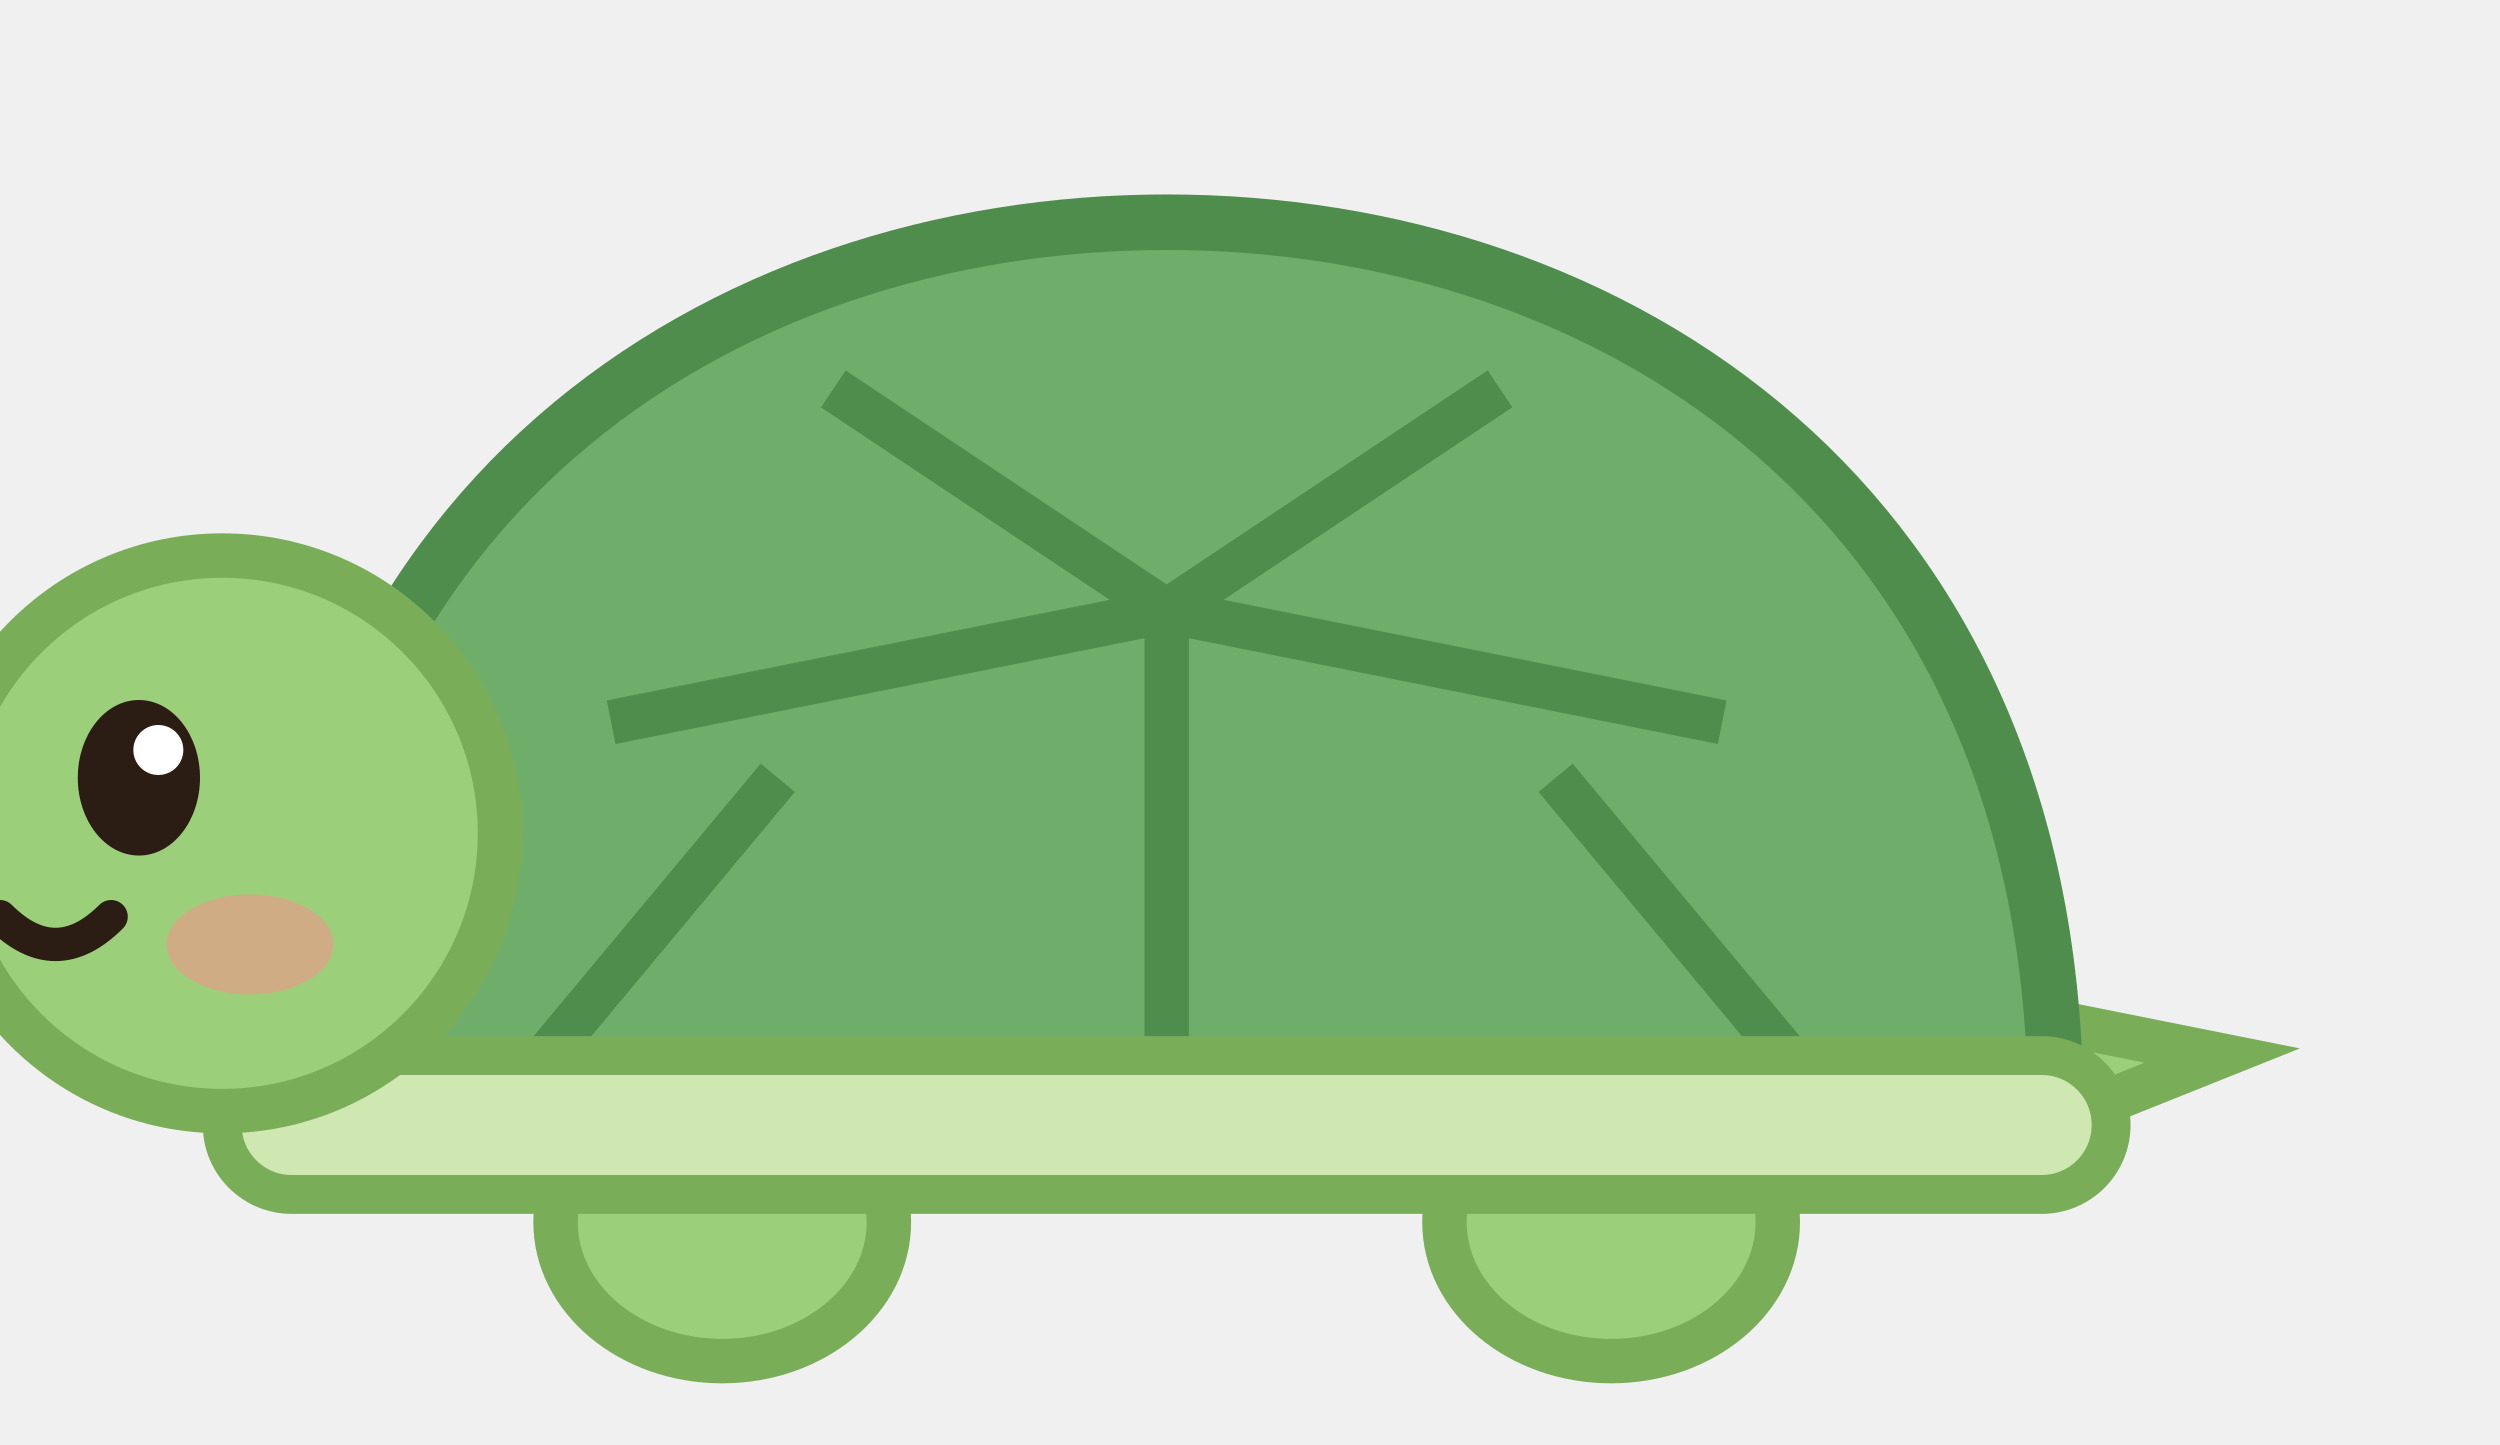
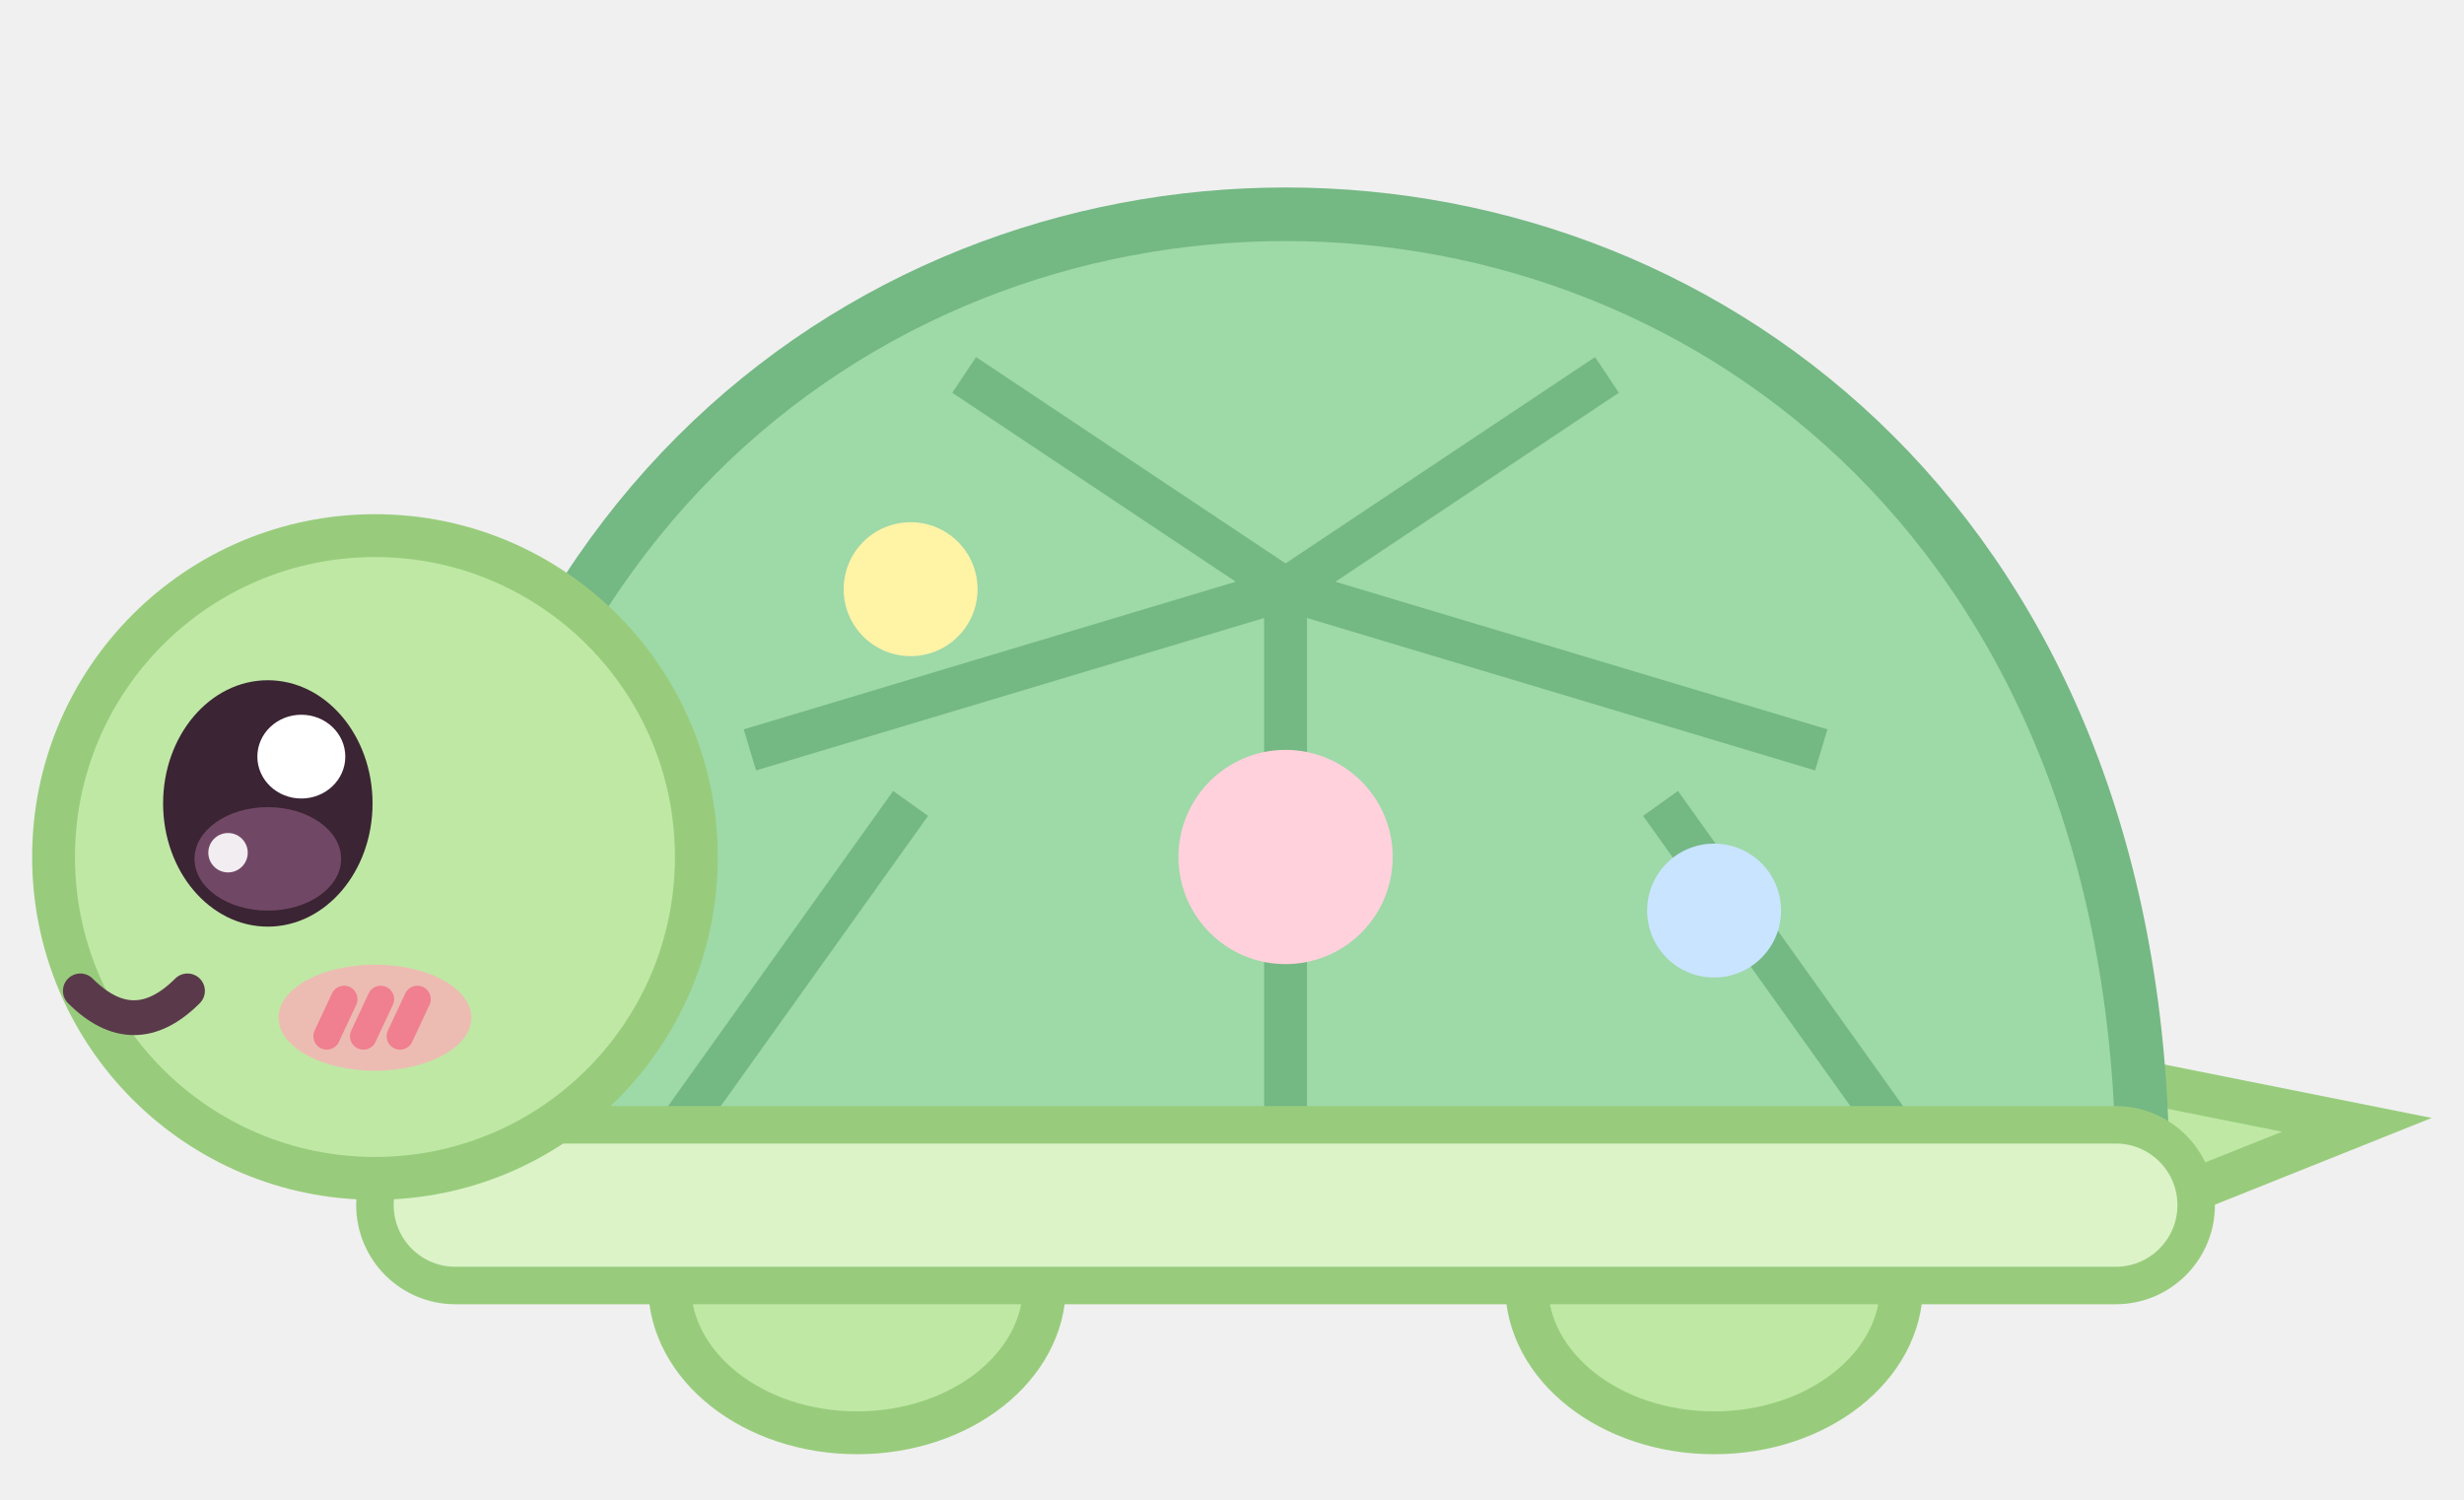
- <svg xmlns="http://www.w3.org/2000/svg" viewBox="0 0 90 52" role="img" aria-label="A little turtle">
-   <g fill="#9ccf7a" stroke="#79ad58" stroke-width="1.6">
-     <ellipse cx="26" cy="44" rx="6" ry="5" />
-     <ellipse cx="58" cy="44" rx="6" ry="5" />
-     <path d="M70 36 L80 38 L70 42 Z" />
+ <svg xmlns="http://www.w3.org/2000/svg" viewBox="-2 0 92 56" role="img" aria-label="A little turtle">
+   <g fill="#bfe8a5" stroke="#98cc7c" stroke-width="1.6">
+     <ellipse cx="30" cy="48" rx="7" ry="5.5">
+       <animate attributeName="cy" values="48;45;48" dur=".8s" repeatCount="indefinite" />
+     </ellipse>
+     <ellipse cx="62" cy="48" rx="7" ry="5.5">
+       <animate attributeName="cy" values="45;48;45" dur=".8s" repeatCount="indefinite" />
+     </ellipse>
+     <path d="M76 40 L86 42 L76 46 Z" />
  </g>
-   <path d="M10 40 C10 18 26 8 42 8 C58 8 74 18 74 40 Z" fill="#6fae6a" stroke="#4f8d4c" stroke-width="2" />
-   <path d="M30 14 L42 22 L54 14 M42 22 L42 40 M22 26 L42 22 L62 26 M18 40 L28 28 M66 40 L56 28" fill="none" stroke="#4f8d4c" stroke-width="1.6" stroke-linejoin="round" />
-   <rect x="8" y="38" width="68" height="5" rx="2.5" fill="#cfe7b0" stroke="#79ad58" stroke-width="1.4" />
-   <circle cx="8" cy="30" r="10" fill="#9ccf7a" stroke="#79ad58" stroke-width="1.6" />
-   <ellipse cx="5" cy="28" rx="2.2" ry="2.8" fill="#2b1d14" />
-   <circle cx="5.7" cy="27" r=".9" fill="#fff" />
-   <ellipse cx="9" cy="34" rx="3" ry="1.8" fill="#f3958a" opacity=".6" />
-   <path d="M0 33 Q2 35 4 33" fill="none" stroke="#2b1d14" stroke-width="1.2" stroke-linecap="round" />
+   <path d="M14 44 C14 20 30 8 46 8 C62 8 78 20 78 44 Z" fill="#9ed9a8" stroke="#74b884" stroke-width="2" />
+   <path d="M34 14 L46 22 L58 14 M46 22 L46 44 M26 28 L46 22 L66 28 M22 44 L32 30 M70 44 L60 30" fill="none" stroke="#74b884" stroke-width="1.6" stroke-linejoin="round" />
+   <circle cx="46" cy="32" r="4" fill="#ffd1dc" />
+   <circle cx="32" cy="22" r="2.5" fill="#fff3a6" />
+   <circle cx="62" cy="34" r="2.5" fill="#c9e4ff" />
+   <rect x="12" y="42" width="68" height="6" rx="3" fill="#dcf3c8" stroke="#98cc7c" stroke-width="1.4" />
+   <g>
+     <animateTransform attributeName="transform" type="translate" values="0 0;0 -2;0 0" dur=".8s" repeatCount="indefinite" />
+     <circle cx="12" cy="32" r="12" fill="#bfe8a5" stroke="#98cc7c" stroke-width="1.6" />
+     <g transform="translate(8 30)">
+       <g>
+         <animateTransform attributeName="transform" type="scale" values="1 1;1 1;1 .08;1 1" keyTimes="0;.93;.965;1" dur="4.2s" repeatCount="indefinite" />
+         <g transform="translate(-8 -30)">
+           <g>
+             <ellipse cx="8" cy="30" rx="3.91" ry="4.6" fill="#3b2433" />
+             <ellipse cx="8" cy="32.07" rx="2.737" ry="1.932" fill="#7a4e6e" opacity=".85" />
+             <ellipse cx="9.251" cy="28.252" rx="1.642" ry="1.564" fill="#fff" />
+             <circle cx="6.514" cy="31.84" r="0.736" fill="#fff" opacity=".9" />
+           </g>
+         </g>
+       </g>
+     </g>
+     <ellipse cx="12" cy="38" rx="3.6" ry="1.98" fill="#ffaab8" opacity=".7" />
+     <path d="M10.2 38.693 l0.648 -1.386" stroke="#f07f8f" stroke-width="1.0" stroke-linecap="round" />
+     <path d="M11.568 38.693 l0.648 -1.386" stroke="#f07f8f" stroke-width="1.0" stroke-linecap="round" />
+     <path d="M12.936 38.693 l0.648 -1.386" stroke="#f07f8f" stroke-width="1.0" stroke-linecap="round" />
+     <path d="M1 37 Q3 39 5 37" fill="none" stroke="#5a3a4a" stroke-width="1.3" stroke-linecap="round" />
+   </g>
</svg>
